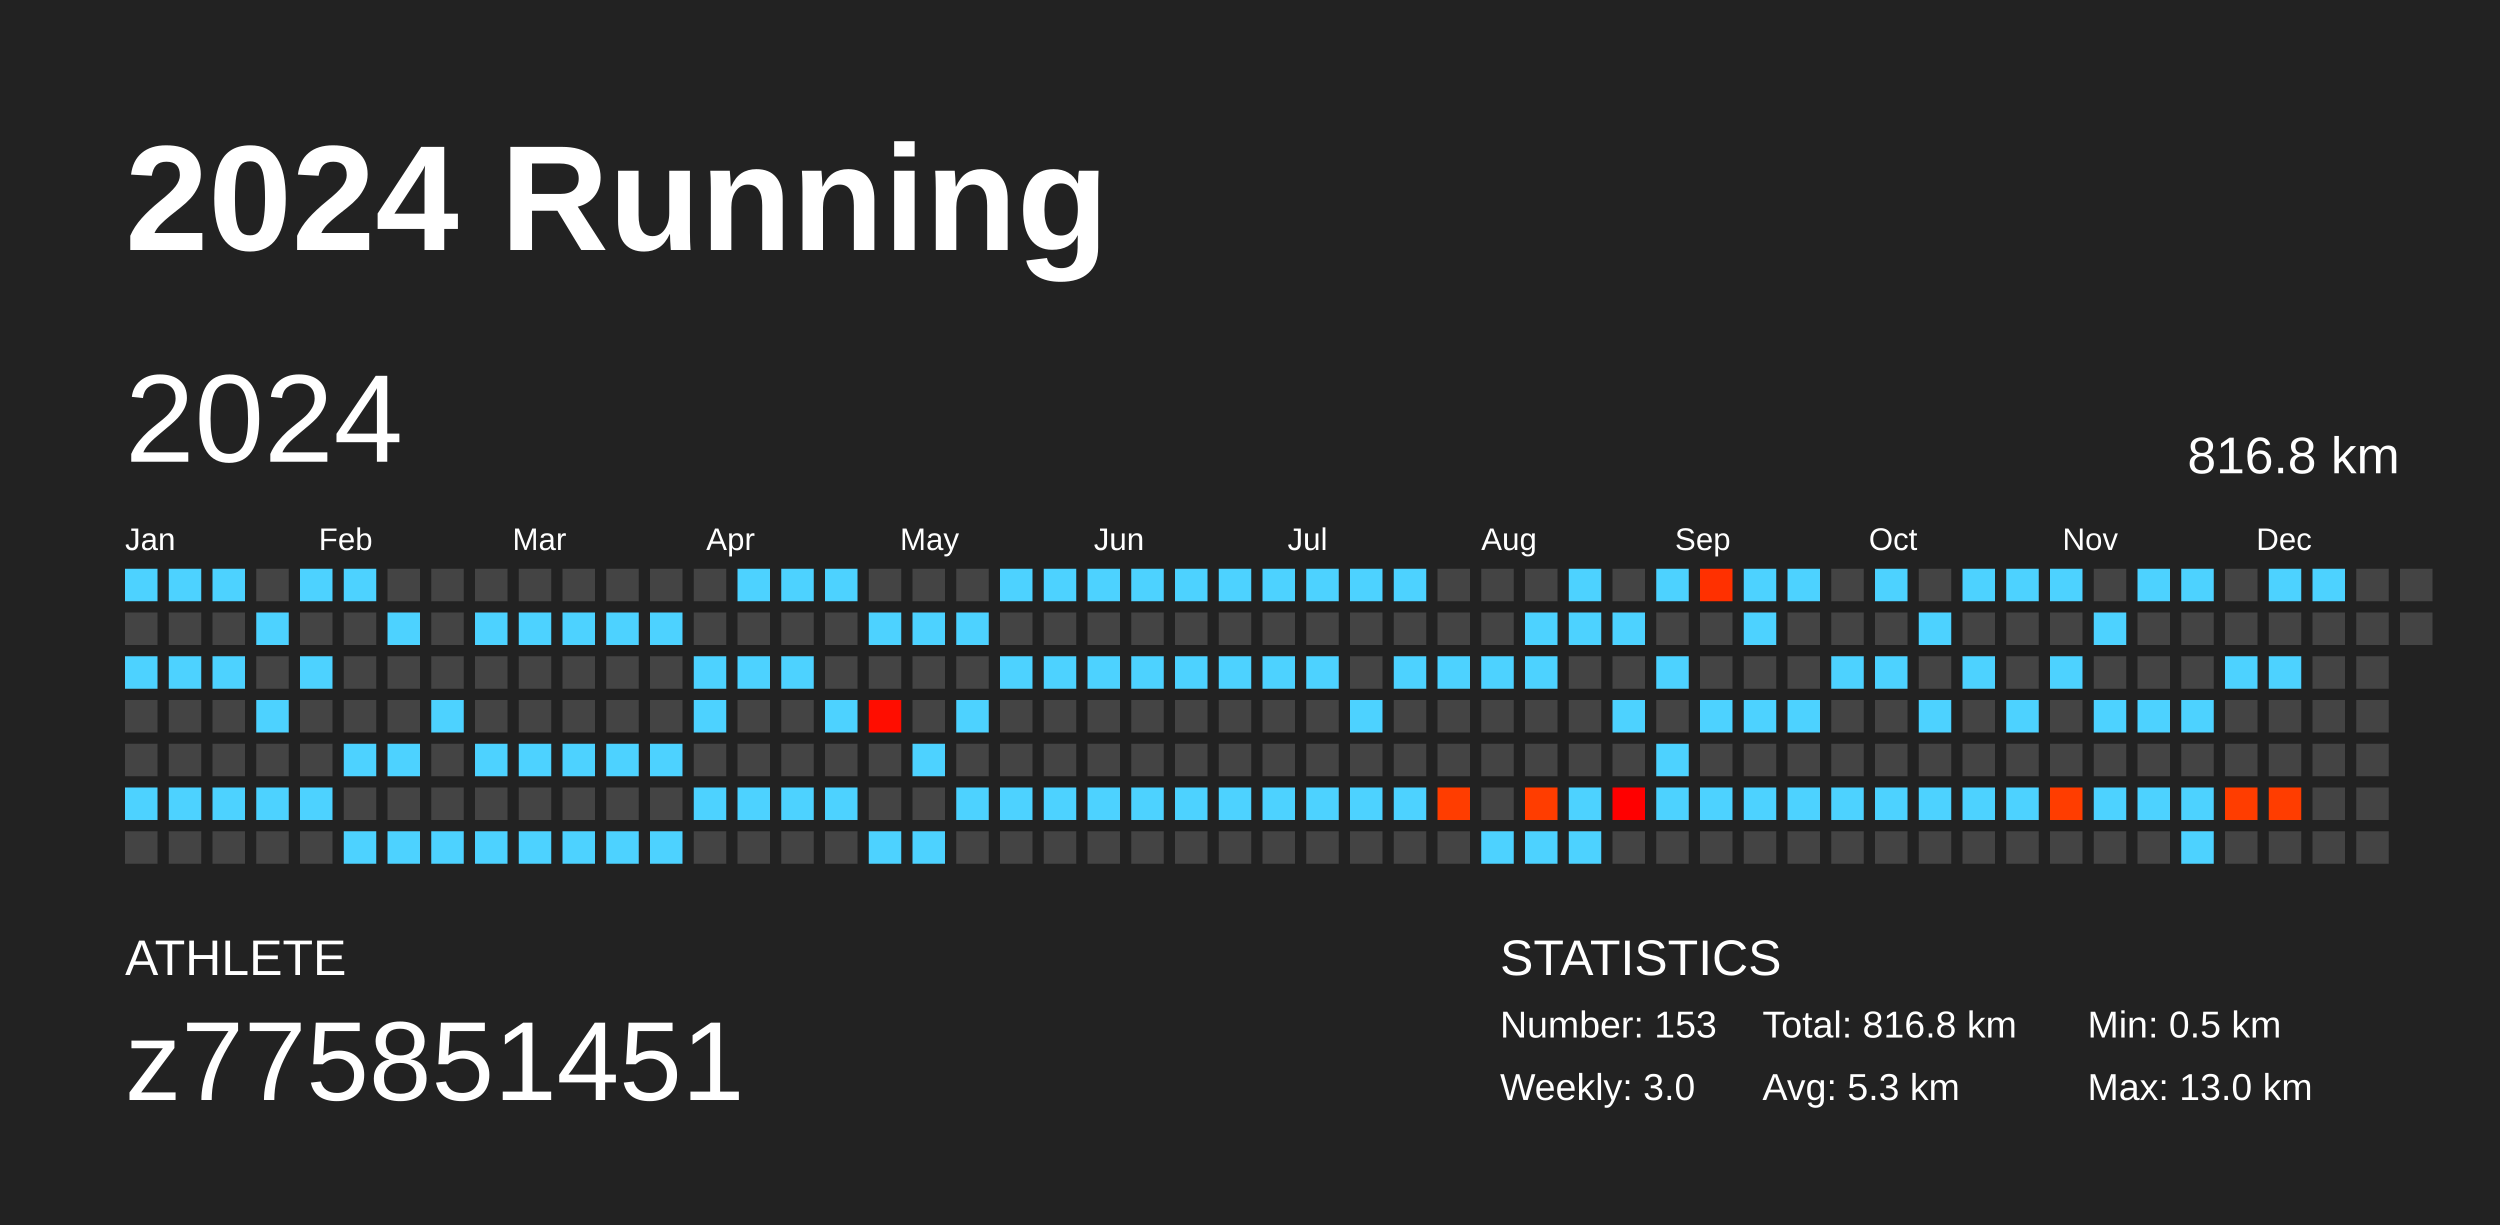
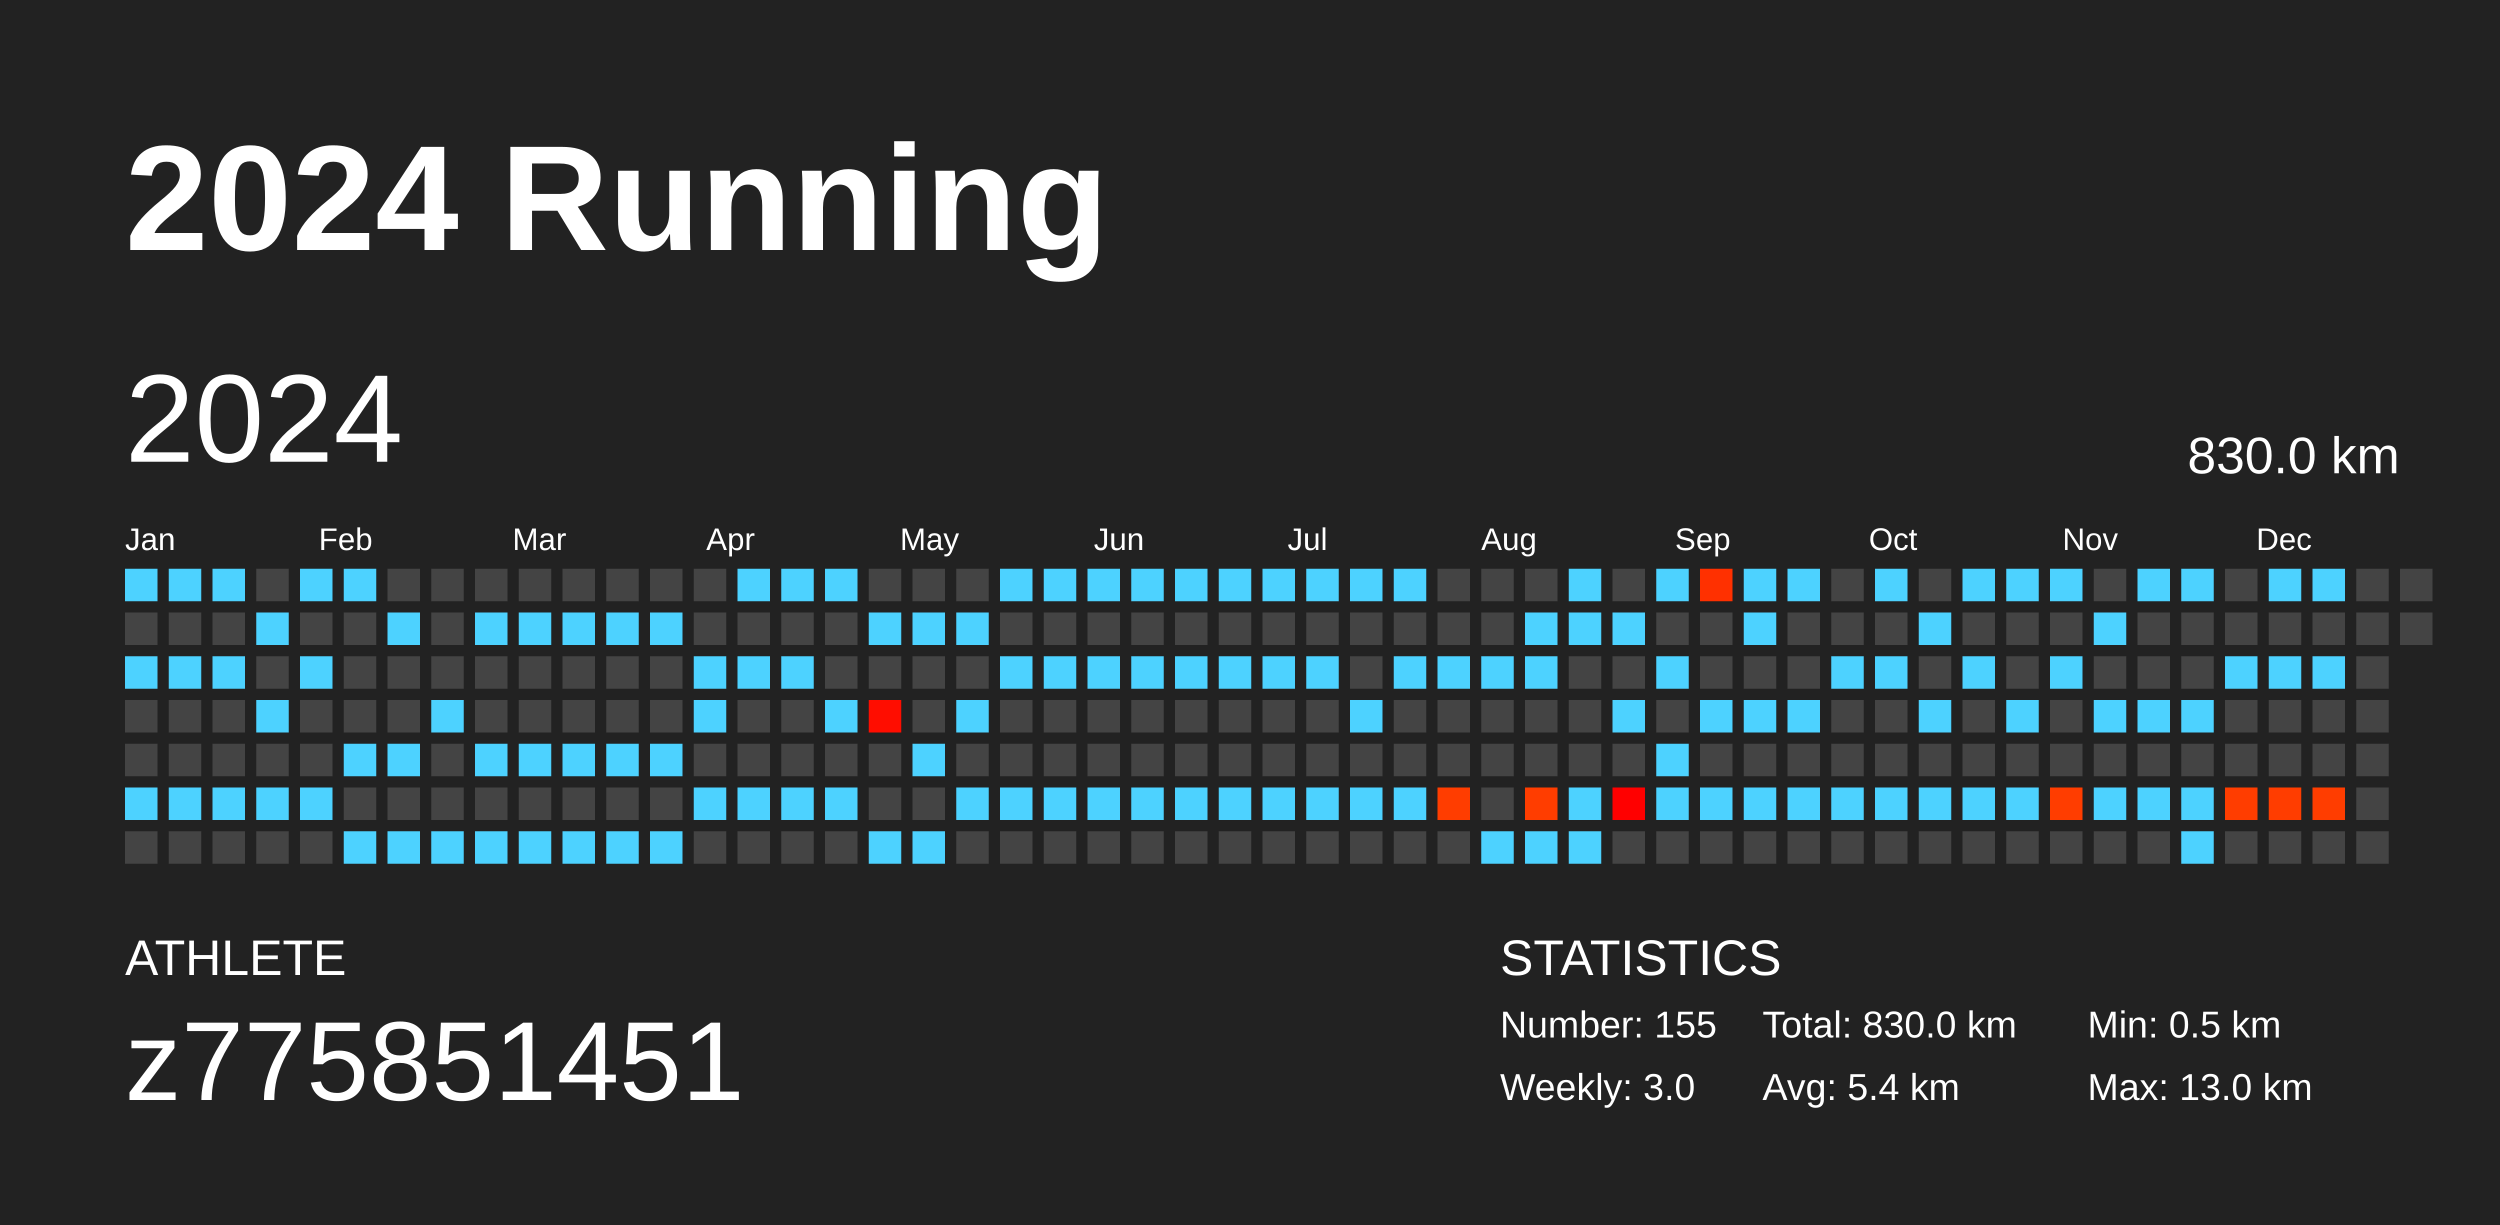
<svg xmlns="http://www.w3.org/2000/svg" baseProfile="full" height="98mm" version="1.1" viewBox="0,0,200,98" width="200mm">
  <defs />
  <rect fill="#222222" height="98" width="200" x="0" y="0" />
  <text fill="#FFFFFF" style="font-size:12px; font-family:Arial; font-weight:bold;" x="10" y="20">2024 Running</text>
  <text fill="#FFFFFF" style="font-size:4px; font-family:Arial" x="10" y="78">ATHLETE</text>
  <text fill="#FFFFFF" style="font-size:9px; font-family:Arial" x="10" y="88">z775851451</text>
  <text fill="#FFFFFF" style="font-size:4px; font-family:Arial" x="120" y="78">STATISTICS</text>
-   <text fill="#FFFFFF" style="font-size:3px; font-family:Arial" x="120" y="83">Number: 153</text>
+   <text fill="#FFFFFF" style="font-size:3px; font-family:Arial" x="120" y="83">Number: 155</text>
  <text fill="#FFFFFF" style="font-size:3px; font-family:Arial" x="120" y="88">Weekly: 3.0</text>
-   <text fill="#FFFFFF" style="font-size:3px; font-family:Arial" x="141" y="83">Total: 816.8 km</text>
-   <text fill="#FFFFFF" style="font-size:3px; font-family:Arial" x="141" y="88">Avg: 5.3 km</text>
+   <text fill="#FFFFFF" style="font-size:3px; font-family:Arial" x="141" y="83">Total: 830.0 km</text>
+   <text fill="#FFFFFF" style="font-size:3px; font-family:Arial" x="141" y="88">Avg: 5.4 km</text>
  <text fill="#FFFFFF" style="font-size:3px; font-family:Arial" x="167" y="83">Min: 0.5 km</text>
  <text fill="#FFFFFF" style="font-size:3px; font-family:Arial" x="167" y="88">Max: 13.0 km</text>
  <text dominant-baseline="hanging" fill="#FFFFFF" style="font-size:10.0px; font-family:Arial;" x="10" y="30">2024</text>
-   <text dominant-baseline="hanging" fill="#FFFFFF" style="font-size:4.125px; font-family:Arial;" x="175" y="35">816.8 km</text>
+   <text dominant-baseline="hanging" fill="#FFFFFF" style="font-size:4.125px; font-family:Arial;" x="175" y="35">830.0 km</text>
  <text fill="#FFFFFF" style="font-size:2.5px; font-family:Arial" x="10.0" y="44">Jan</text>
  <text fill="#FFFFFF" style="font-size:2.5px; font-family:Arial" x="25.5" y="44">Feb</text>
  <text fill="#FFFFFF" style="font-size:2.5px; font-family:Arial" x="41.0" y="44">Mar</text>
  <text fill="#FFFFFF" style="font-size:2.5px; font-family:Arial" x="56.5" y="44">Apr</text>
  <text fill="#FFFFFF" style="font-size:2.5px; font-family:Arial" x="72.0" y="44">May</text>
  <text fill="#FFFFFF" style="font-size:2.5px; font-family:Arial" x="87.5" y="44">Jun</text>
  <text fill="#FFFFFF" style="font-size:2.5px; font-family:Arial" x="103.0" y="44">Jul</text>
  <text fill="#FFFFFF" style="font-size:2.5px; font-family:Arial" x="118.5" y="44">Aug</text>
  <text fill="#FFFFFF" style="font-size:2.5px; font-family:Arial" x="134.0" y="44">Sep</text>
  <text fill="#FFFFFF" style="font-size:2.5px; font-family:Arial" x="149.5" y="44">Oct</text>
  <text fill="#FFFFFF" style="font-size:2.5px; font-family:Arial" x="165.0" y="44">Nov</text>
  <text fill="#FFFFFF" style="font-size:2.5px; font-family:Arial" x="180.5" y="44">Dec</text>
  <rect fill="#4dd2ff" height="2.6" width="2.6" x="10.0" y="45.5" />
  <rect fill="#444444" height="2.6" width="2.6" x="10.0" y="49.0" />
  <rect fill="#4dd2ff" height="2.6" width="2.6" x="10.0" y="52.5" />
  <rect fill="#444444" height="2.6" width="2.6" x="10.0" y="56.0" />
  <rect fill="#444444" height="2.6" width="2.6" x="10.0" y="59.5" />
  <rect fill="#4dd2ff" height="2.6" width="2.6" x="10.0" y="63.0" />
  <rect fill="#444444" height="2.6" width="2.6" x="10.0" y="66.5" />
  <rect fill="#4dd2ff" height="2.6" width="2.6" x="13.5" y="45.5" />
  <rect fill="#444444" height="2.6" width="2.6" x="13.5" y="49.0" />
  <rect fill="#4dd2ff" height="2.6" width="2.6" x="13.5" y="52.5" />
  <rect fill="#444444" height="2.6" width="2.6" x="13.5" y="56.0" />
  <rect fill="#444444" height="2.6" width="2.6" x="13.5" y="59.5" />
  <rect fill="#4dd2ff" height="2.6" width="2.6" x="13.5" y="63.0" />
  <rect fill="#444444" height="2.6" width="2.6" x="13.5" y="66.5" />
  <rect fill="#4dd2ff" height="2.6" width="2.6" x="17.0" y="45.5" />
  <rect fill="#444444" height="2.6" width="2.6" x="17.0" y="49.0" />
  <rect fill="#4dd2ff" height="2.6" width="2.6" x="17.0" y="52.5" />
  <rect fill="#444444" height="2.6" width="2.6" x="17.0" y="56.0" />
  <rect fill="#444444" height="2.6" width="2.6" x="17.0" y="59.5" />
  <rect fill="#4dd2ff" height="2.6" width="2.6" x="17.0" y="63.0" />
  <rect fill="#444444" height="2.6" width="2.6" x="17.0" y="66.5" />
  <rect fill="#444444" height="2.6" width="2.6" x="20.5" y="45.5" />
  <rect fill="#4dd2ff" height="2.6" width="2.6" x="20.5" y="49.0" />
  <rect fill="#444444" height="2.6" width="2.6" x="20.5" y="52.5" />
  <rect fill="#4dd2ff" height="2.6" width="2.6" x="20.5" y="56.0" />
  <rect fill="#444444" height="2.6" width="2.6" x="20.5" y="59.5" />
  <rect fill="#4dd2ff" height="2.6" width="2.6" x="20.5" y="63.0" />
  <rect fill="#444444" height="2.6" width="2.6" x="20.5" y="66.5" />
  <rect fill="#4dd2ff" height="2.6" width="2.6" x="24.0" y="45.5" />
  <rect fill="#444444" height="2.6" width="2.6" x="24.0" y="49.0" />
  <rect fill="#4dd2ff" height="2.6" width="2.6" x="24.0" y="52.5" />
  <rect fill="#444444" height="2.6" width="2.6" x="24.0" y="56.0" />
  <rect fill="#444444" height="2.6" width="2.6" x="24.0" y="59.5" />
  <rect fill="#4dd2ff" height="2.6" width="2.6" x="24.0" y="63.0" />
  <rect fill="#444444" height="2.6" width="2.6" x="24.0" y="66.5" />
  <rect fill="#4dd2ff" height="2.6" width="2.6" x="27.5" y="45.5" />
  <rect fill="#444444" height="2.6" width="2.6" x="27.5" y="49.0" />
  <rect fill="#444444" height="2.6" width="2.6" x="27.5" y="52.5" />
  <rect fill="#444444" height="2.6" width="2.6" x="27.5" y="56.0" />
  <rect fill="#4dd2ff" height="2.6" width="2.6" x="27.5" y="59.5" />
  <rect fill="#444444" height="2.6" width="2.6" x="27.5" y="63.0" />
  <rect fill="#4dd2ff" height="2.6" width="2.6" x="27.5" y="66.5" />
  <rect fill="#444444" height="2.6" width="2.6" x="31.0" y="45.5" />
  <rect fill="#4dd2ff" height="2.6" width="2.6" x="31.0" y="49.0" />
  <rect fill="#444444" height="2.6" width="2.6" x="31.0" y="52.5" />
  <rect fill="#444444" height="2.6" width="2.6" x="31.0" y="56.0" />
  <rect fill="#4dd2ff" height="2.6" width="2.6" x="31.0" y="59.5" />
  <rect fill="#444444" height="2.6" width="2.6" x="31.0" y="63.0" />
  <rect fill="#4dd2ff" height="2.6" width="2.6" x="31.0" y="66.5" />
  <rect fill="#444444" height="2.6" width="2.6" x="34.5" y="45.5" />
  <rect fill="#444444" height="2.6" width="2.6" x="34.5" y="49.0" />
  <rect fill="#444444" height="2.6" width="2.6" x="34.5" y="52.5" />
  <rect fill="#4dd2ff" height="2.6" width="2.6" x="34.5" y="56.0" />
  <rect fill="#444444" height="2.6" width="2.6" x="34.5" y="59.5" />
  <rect fill="#444444" height="2.6" width="2.6" x="34.5" y="63.0" />
  <rect fill="#4dd2ff" height="2.6" width="2.6" x="34.5" y="66.5" />
  <rect fill="#444444" height="2.6" width="2.6" x="38.0" y="45.5" />
  <rect fill="#4dd2ff" height="2.6" width="2.6" x="38.0" y="49.0" />
  <rect fill="#444444" height="2.6" width="2.6" x="38.0" y="52.5" />
  <rect fill="#444444" height="2.6" width="2.6" x="38.0" y="56.0" />
  <rect fill="#4dd2ff" height="2.6" width="2.6" x="38.0" y="59.5" />
  <rect fill="#444444" height="2.6" width="2.6" x="38.0" y="63.0" />
  <rect fill="#4dd2ff" height="2.6" width="2.6" x="38.0" y="66.5" />
  <rect fill="#444444" height="2.6" width="2.6" x="41.5" y="45.5" />
  <rect fill="#4dd2ff" height="2.6" width="2.6" x="41.5" y="49.0" />
  <rect fill="#444444" height="2.6" width="2.6" x="41.5" y="52.5" />
  <rect fill="#444444" height="2.6" width="2.6" x="41.5" y="56.0" />
  <rect fill="#4dd2ff" height="2.6" width="2.6" x="41.5" y="59.5" />
  <rect fill="#444444" height="2.6" width="2.6" x="41.5" y="63.0" />
  <rect fill="#4dd2ff" height="2.6" width="2.6" x="41.5" y="66.5" />
  <rect fill="#444444" height="2.6" width="2.6" x="45.0" y="45.5" />
  <rect fill="#4dd2ff" height="2.6" width="2.6" x="45.0" y="49.0" />
  <rect fill="#444444" height="2.6" width="2.6" x="45.0" y="52.5" />
  <rect fill="#444444" height="2.6" width="2.6" x="45.0" y="56.0" />
  <rect fill="#4dd2ff" height="2.6" width="2.6" x="45.0" y="59.5" />
  <rect fill="#444444" height="2.6" width="2.6" x="45.0" y="63.0" />
  <rect fill="#4dd2ff" height="2.6" width="2.6" x="45.0" y="66.5" />
  <rect fill="#444444" height="2.6" width="2.6" x="48.5" y="45.5" />
  <rect fill="#4dd2ff" height="2.6" width="2.6" x="48.5" y="49.0" />
  <rect fill="#444444" height="2.6" width="2.6" x="48.5" y="52.5" />
  <rect fill="#444444" height="2.6" width="2.6" x="48.5" y="56.0" />
  <rect fill="#4dd2ff" height="2.6" width="2.6" x="48.5" y="59.5" />
  <rect fill="#444444" height="2.6" width="2.6" x="48.5" y="63.0" />
  <rect fill="#4dd2ff" height="2.6" width="2.6" x="48.5" y="66.5" />
  <rect fill="#444444" height="2.6" width="2.6" x="52.0" y="45.5" />
  <rect fill="#4dd2ff" height="2.6" width="2.6" x="52.0" y="49.0" />
  <rect fill="#444444" height="2.6" width="2.6" x="52.0" y="52.5" />
  <rect fill="#444444" height="2.6" width="2.6" x="52.0" y="56.0" />
  <rect fill="#4dd2ff" height="2.6" width="2.6" x="52.0" y="59.5" />
  <rect fill="#444444" height="2.6" width="2.6" x="52.0" y="63.0" />
  <rect fill="#4dd2ff" height="2.6" width="2.6" x="52.0" y="66.5" />
  <rect fill="#444444" height="2.6" width="2.6" x="55.5" y="45.5" />
  <rect fill="#444444" height="2.6" width="2.6" x="55.5" y="49.0" />
  <rect fill="#4dd2ff" height="2.6" width="2.6" x="55.5" y="52.5" />
  <rect fill="#4dd2ff" height="2.6" width="2.6" x="55.5" y="56.0" />
  <rect fill="#444444" height="2.6" width="2.6" x="55.5" y="59.5" />
  <rect fill="#4dd2ff" height="2.6" width="2.6" x="55.5" y="63.0" />
  <rect fill="#444444" height="2.6" width="2.6" x="55.5" y="66.5" />
  <rect fill="#4dd2ff" height="2.6" width="2.6" x="59.0" y="45.5" />
  <rect fill="#444444" height="2.6" width="2.6" x="59.0" y="49.0" />
  <rect fill="#4dd2ff" height="2.6" width="2.6" x="59.0" y="52.5" />
  <rect fill="#444444" height="2.6" width="2.6" x="59.0" y="56.0" />
  <rect fill="#444444" height="2.6" width="2.6" x="59.0" y="59.5" />
  <rect fill="#4dd2ff" height="2.6" width="2.6" x="59.0" y="63.0" />
  <rect fill="#444444" height="2.6" width="2.6" x="59.0" y="66.5" />
  <rect fill="#4dd2ff" height="2.6" width="2.6" x="62.5" y="45.5" />
  <rect fill="#444444" height="2.6" width="2.6" x="62.5" y="49.0" />
  <rect fill="#4dd2ff" height="2.6" width="2.6" x="62.5" y="52.5" />
  <rect fill="#444444" height="2.6" width="2.6" x="62.5" y="56.0" />
  <rect fill="#444444" height="2.6" width="2.6" x="62.5" y="59.5" />
  <rect fill="#4dd2ff" height="2.6" width="2.6" x="62.5" y="63.0" />
  <rect fill="#444444" height="2.6" width="2.6" x="62.5" y="66.5" />
  <rect fill="#4dd2ff" height="2.6" width="2.6" x="66.0" y="45.5" />
  <rect fill="#444444" height="2.6" width="2.6" x="66.0" y="49.0" />
  <rect fill="#444444" height="2.6" width="2.6" x="66.0" y="52.5" />
  <rect fill="#4dd2ff" height="2.6" width="2.6" x="66.0" y="56.0" />
  <rect fill="#444444" height="2.6" width="2.6" x="66.0" y="59.5" />
  <rect fill="#4dd2ff" height="2.6" width="2.6" x="66.0" y="63.0" />
  <rect fill="#444444" height="2.6" width="2.6" x="66.0" y="66.5" />
  <rect fill="#444444" height="2.6" width="2.6" x="69.5" y="45.5" />
  <rect fill="#4dd2ff" height="2.6" width="2.6" x="69.5" y="49.0" />
  <rect fill="#444444" height="2.6" width="2.6" x="69.5" y="52.5" />
  <rect fill="#ff0d00" height="2.6" width="2.6" x="69.5" y="56.0" />
  <rect fill="#444444" height="2.6" width="2.6" x="69.5" y="59.5" />
  <rect fill="#444444" height="2.6" width="2.6" x="69.5" y="63.0" />
  <rect fill="#4dd2ff" height="2.6" width="2.6" x="69.5" y="66.5" />
  <rect fill="#444444" height="2.6" width="2.6" x="73.0" y="45.5" />
  <rect fill="#4dd2ff" height="2.6" width="2.6" x="73.0" y="49.0" />
  <rect fill="#444444" height="2.6" width="2.6" x="73.0" y="52.5" />
  <rect fill="#444444" height="2.6" width="2.6" x="73.0" y="56.0" />
  <rect fill="#4dd2ff" height="2.6" width="2.6" x="73.0" y="59.5" />
  <rect fill="#444444" height="2.6" width="2.6" x="73.0" y="63.0" />
  <rect fill="#4dd2ff" height="2.6" width="2.6" x="73.0" y="66.5" />
  <rect fill="#444444" height="2.6" width="2.6" x="76.5" y="45.5" />
  <rect fill="#4dd2ff" height="2.6" width="2.6" x="76.5" y="49.0" />
  <rect fill="#444444" height="2.6" width="2.6" x="76.5" y="52.5" />
  <rect fill="#4dd2ff" height="2.6" width="2.6" x="76.5" y="56.0" />
  <rect fill="#444444" height="2.6" width="2.6" x="76.5" y="59.5" />
  <rect fill="#4dd2ff" height="2.6" width="2.6" x="76.5" y="63.0" />
  <rect fill="#444444" height="2.6" width="2.6" x="76.5" y="66.5" />
  <rect fill="#4dd2ff" height="2.6" width="2.6" x="80.0" y="45.5" />
  <rect fill="#444444" height="2.6" width="2.6" x="80.0" y="49.0" />
  <rect fill="#4dd2ff" height="2.6" width="2.6" x="80.0" y="52.5" />
  <rect fill="#444444" height="2.6" width="2.6" x="80.0" y="56.0" />
  <rect fill="#444444" height="2.6" width="2.6" x="80.0" y="59.5" />
  <rect fill="#4dd2ff" height="2.6" width="2.6" x="80.0" y="63.0" />
  <rect fill="#444444" height="2.6" width="2.6" x="80.0" y="66.5" />
  <rect fill="#4dd2ff" height="2.6" width="2.6" x="83.5" y="45.5" />
  <rect fill="#444444" height="2.6" width="2.6" x="83.5" y="49.0" />
  <rect fill="#4dd2ff" height="2.6" width="2.6" x="83.5" y="52.5" />
  <rect fill="#444444" height="2.6" width="2.6" x="83.5" y="56.0" />
  <rect fill="#444444" height="2.6" width="2.6" x="83.5" y="59.5" />
  <rect fill="#4dd2ff" height="2.6" width="2.6" x="83.5" y="63.0" />
  <rect fill="#444444" height="2.6" width="2.6" x="83.5" y="66.5" />
  <rect fill="#4dd2ff" height="2.6" width="2.6" x="87.0" y="45.5" />
  <rect fill="#444444" height="2.6" width="2.6" x="87.0" y="49.0" />
  <rect fill="#4dd2ff" height="2.6" width="2.6" x="87.0" y="52.5" />
  <rect fill="#444444" height="2.6" width="2.6" x="87.0" y="56.0" />
  <rect fill="#444444" height="2.6" width="2.6" x="87.0" y="59.5" />
  <rect fill="#4dd2ff" height="2.6" width="2.6" x="87.0" y="63.0" />
  <rect fill="#444444" height="2.6" width="2.6" x="87.0" y="66.5" />
  <rect fill="#4dd2ff" height="2.6" width="2.6" x="90.5" y="45.5" />
  <rect fill="#444444" height="2.6" width="2.6" x="90.5" y="49.0" />
  <rect fill="#4dd2ff" height="2.6" width="2.6" x="90.5" y="52.5" />
  <rect fill="#444444" height="2.6" width="2.6" x="90.5" y="56.0" />
  <rect fill="#444444" height="2.6" width="2.6" x="90.5" y="59.5" />
  <rect fill="#4dd2ff" height="2.6" width="2.6" x="90.5" y="63.0" />
  <rect fill="#444444" height="2.6" width="2.6" x="90.5" y="66.5" />
  <rect fill="#4dd2ff" height="2.6" width="2.6" x="94.0" y="45.5" />
  <rect fill="#444444" height="2.6" width="2.6" x="94.0" y="49.0" />
  <rect fill="#4dd2ff" height="2.6" width="2.6" x="94.0" y="52.5" />
  <rect fill="#444444" height="2.6" width="2.6" x="94.0" y="56.0" />
  <rect fill="#444444" height="2.6" width="2.6" x="94.0" y="59.5" />
  <rect fill="#4dd2ff" height="2.6" width="2.6" x="94.0" y="63.0" />
  <rect fill="#444444" height="2.6" width="2.6" x="94.0" y="66.5" />
  <rect fill="#4dd2ff" height="2.6" width="2.6" x="97.5" y="45.5" />
  <rect fill="#444444" height="2.6" width="2.6" x="97.5" y="49.0" />
  <rect fill="#4dd2ff" height="2.6" width="2.6" x="97.5" y="52.5" />
  <rect fill="#444444" height="2.6" width="2.6" x="97.5" y="56.0" />
  <rect fill="#444444" height="2.6" width="2.6" x="97.5" y="59.5" />
  <rect fill="#4dd2ff" height="2.6" width="2.6" x="97.5" y="63.0" />
  <rect fill="#444444" height="2.6" width="2.6" x="97.5" y="66.5" />
  <rect fill="#4dd2ff" height="2.6" width="2.6" x="101.0" y="45.5" />
  <rect fill="#444444" height="2.6" width="2.6" x="101.0" y="49.0" />
  <rect fill="#4dd2ff" height="2.6" width="2.6" x="101.0" y="52.5" />
  <rect fill="#444444" height="2.6" width="2.6" x="101.0" y="56.0" />
  <rect fill="#444444" height="2.6" width="2.6" x="101.0" y="59.5" />
  <rect fill="#4dd2ff" height="2.6" width="2.6" x="101.0" y="63.0" />
  <rect fill="#444444" height="2.6" width="2.6" x="101.0" y="66.5" />
  <rect fill="#4dd2ff" height="2.6" width="2.6" x="104.5" y="45.5" />
  <rect fill="#444444" height="2.6" width="2.6" x="104.5" y="49.0" />
  <rect fill="#4dd2ff" height="2.6" width="2.6" x="104.5" y="52.5" />
  <rect fill="#444444" height="2.6" width="2.6" x="104.5" y="56.0" />
  <rect fill="#444444" height="2.6" width="2.6" x="104.5" y="59.5" />
  <rect fill="#4dd2ff" height="2.6" width="2.6" x="104.5" y="63.0" />
  <rect fill="#444444" height="2.6" width="2.6" x="104.5" y="66.5" />
  <rect fill="#4dd2ff" height="2.6" width="2.6" x="108.0" y="45.5" />
  <rect fill="#444444" height="2.6" width="2.6" x="108.0" y="49.0" />
  <rect fill="#444444" height="2.6" width="2.6" x="108.0" y="52.5" />
  <rect fill="#4dd2ff" height="2.6" width="2.6" x="108.0" y="56.0" />
  <rect fill="#444444" height="2.6" width="2.6" x="108.0" y="59.5" />
  <rect fill="#4dd2ff" height="2.6" width="2.6" x="108.0" y="63.0" />
  <rect fill="#444444" height="2.6" width="2.6" x="108.0" y="66.5" />
  <rect fill="#4dd2ff" height="2.6" width="2.6" x="111.5" y="45.5" />
  <rect fill="#444444" height="2.6" width="2.6" x="111.5" y="49.0" />
  <rect fill="#4dd2ff" height="2.6" width="2.6" x="111.5" y="52.5" />
  <rect fill="#444444" height="2.6" width="2.6" x="111.5" y="56.0" />
  <rect fill="#444444" height="2.6" width="2.6" x="111.5" y="59.5" />
  <rect fill="#4dd2ff" height="2.6" width="2.6" x="111.5" y="63.0" />
  <rect fill="#444444" height="2.6" width="2.6" x="111.5" y="66.5" />
  <rect fill="#444444" height="2.6" width="2.6" x="115.0" y="45.5" />
  <rect fill="#444444" height="2.6" width="2.6" x="115.0" y="49.0" />
  <rect fill="#4dd2ff" height="2.6" width="2.6" x="115.0" y="52.5" />
  <rect fill="#444444" height="2.6" width="2.6" x="115.0" y="56.0" />
  <rect fill="#444444" height="2.6" width="2.6" x="115.0" y="59.5" />
  <rect fill="#ff3d00" height="2.6" width="2.6" x="115.0" y="63.0" />
  <rect fill="#444444" height="2.6" width="2.6" x="115.0" y="66.5" />
  <rect fill="#444444" height="2.6" width="2.6" x="118.5" y="45.5" />
  <rect fill="#444444" height="2.6" width="2.6" x="118.5" y="49.0" />
  <rect fill="#4dd2ff" height="2.6" width="2.6" x="118.5" y="52.5" />
  <rect fill="#444444" height="2.6" width="2.6" x="118.5" y="56.0" />
  <rect fill="#444444" height="2.6" width="2.6" x="118.5" y="59.5" />
  <rect fill="#444444" height="2.6" width="2.6" x="118.5" y="63.0" />
  <rect fill="#4dd2ff" height="2.6" width="2.6" x="118.5" y="66.5" />
  <rect fill="#444444" height="2.6" width="2.6" x="122.0" y="45.5" />
  <rect fill="#4dd2ff" height="2.6" width="2.6" x="122.0" y="49.0" />
  <rect fill="#4dd2ff" height="2.6" width="2.6" x="122.0" y="52.5" />
  <rect fill="#444444" height="2.6" width="2.6" x="122.0" y="56.0" />
  <rect fill="#444444" height="2.6" width="2.6" x="122.0" y="59.5" />
  <rect fill="#ff3d00" height="2.6" width="2.6" x="122.0" y="63.0" />
  <rect fill="#4dd2ff" height="2.6" width="2.6" x="122.0" y="66.5" />
  <rect fill="#4dd2ff" height="2.6" width="2.6" x="125.5" y="45.5" />
  <rect fill="#4dd2ff" height="2.6" width="2.6" x="125.5" y="49.0" />
  <rect fill="#444444" height="2.6" width="2.6" x="125.5" y="52.5" />
  <rect fill="#444444" height="2.6" width="2.6" x="125.5" y="56.0" />
  <rect fill="#444444" height="2.6" width="2.6" x="125.5" y="59.5" />
  <rect fill="#4dd2ff" height="2.6" width="2.6" x="125.5" y="63.0" />
  <rect fill="#4dd2ff" height="2.6" width="2.6" x="125.5" y="66.5" />
  <rect fill="#444444" height="2.6" width="2.6" x="129.0" y="45.5" />
  <rect fill="#4dd2ff" height="2.6" width="2.6" x="129.0" y="49.0" />
  <rect fill="#444444" height="2.6" width="2.6" x="129.0" y="52.5" />
  <rect fill="#4dd2ff" height="2.6" width="2.6" x="129.0" y="56.0" />
  <rect fill="#444444" height="2.6" width="2.6" x="129.0" y="59.5" />
  <rect fill="#ff0000" height="2.6" width="2.6" x="129.0" y="63.0" />
  <rect fill="#444444" height="2.6" width="2.6" x="129.0" y="66.5" />
  <rect fill="#4dd2ff" height="2.6" width="2.6" x="132.5" y="45.5" />
  <rect fill="#444444" height="2.6" width="2.6" x="132.5" y="49.0" />
  <rect fill="#4dd2ff" height="2.6" width="2.6" x="132.5" y="52.5" />
  <rect fill="#444444" height="2.6" width="2.6" x="132.5" y="56.0" />
  <rect fill="#4dd2ff" height="2.6" width="2.6" x="132.5" y="59.5" />
  <rect fill="#4dd2ff" height="2.6" width="2.6" x="132.5" y="63.0" />
  <rect fill="#444444" height="2.6" width="2.6" x="132.5" y="66.5" />
  <rect fill="#ff3000" height="2.6" width="2.6" x="136.0" y="45.5" />
  <rect fill="#444444" height="2.6" width="2.6" x="136.0" y="49.0" />
  <rect fill="#444444" height="2.6" width="2.6" x="136.0" y="52.5" />
  <rect fill="#4dd2ff" height="2.6" width="2.6" x="136.0" y="56.0" />
  <rect fill="#444444" height="2.6" width="2.6" x="136.0" y="59.5" />
  <rect fill="#4dd2ff" height="2.6" width="2.6" x="136.0" y="63.0" />
  <rect fill="#444444" height="2.6" width="2.6" x="136.0" y="66.5" />
  <rect fill="#4dd2ff" height="2.6" width="2.6" x="139.5" y="45.5" />
  <rect fill="#4dd2ff" height="2.6" width="2.6" x="139.5" y="49.0" />
  <rect fill="#444444" height="2.6" width="2.6" x="139.5" y="52.5" />
  <rect fill="#4dd2ff" height="2.6" width="2.6" x="139.5" y="56.0" />
  <rect fill="#444444" height="2.6" width="2.6" x="139.5" y="59.5" />
  <rect fill="#4dd2ff" height="2.6" width="2.6" x="139.5" y="63.0" />
  <rect fill="#444444" height="2.6" width="2.6" x="139.5" y="66.5" />
  <rect fill="#4dd2ff" height="2.6" width="2.6" x="143.0" y="45.5" />
  <rect fill="#444444" height="2.6" width="2.6" x="143.0" y="49.0" />
  <rect fill="#444444" height="2.6" width="2.6" x="143.0" y="52.5" />
  <rect fill="#4dd2ff" height="2.6" width="2.6" x="143.0" y="56.0" />
  <rect fill="#444444" height="2.6" width="2.6" x="143.0" y="59.5" />
  <rect fill="#4dd2ff" height="2.6" width="2.6" x="143.0" y="63.0" />
  <rect fill="#444444" height="2.6" width="2.6" x="143.0" y="66.5" />
  <rect fill="#444444" height="2.6" width="2.6" x="146.5" y="45.5" />
  <rect fill="#444444" height="2.6" width="2.6" x="146.5" y="49.0" />
  <rect fill="#4dd2ff" height="2.6" width="2.6" x="146.5" y="52.5" />
  <rect fill="#444444" height="2.6" width="2.6" x="146.5" y="56.0" />
  <rect fill="#444444" height="2.6" width="2.6" x="146.5" y="59.5" />
  <rect fill="#4dd2ff" height="2.6" width="2.6" x="146.5" y="63.0" />
  <rect fill="#444444" height="2.6" width="2.6" x="146.5" y="66.5" />
  <rect fill="#4dd2ff" height="2.6" width="2.6" x="150.0" y="45.5" />
  <rect fill="#444444" height="2.6" width="2.6" x="150.0" y="49.0" />
  <rect fill="#4dd2ff" height="2.6" width="2.6" x="150.0" y="52.5" />
  <rect fill="#444444" height="2.6" width="2.6" x="150.0" y="56.0" />
  <rect fill="#444444" height="2.6" width="2.6" x="150.0" y="59.5" />
  <rect fill="#4dd2ff" height="2.6" width="2.6" x="150.0" y="63.0" />
  <rect fill="#444444" height="2.6" width="2.6" x="150.0" y="66.5" />
  <rect fill="#444444" height="2.6" width="2.6" x="153.5" y="45.5" />
  <rect fill="#4dd2ff" height="2.6" width="2.6" x="153.5" y="49.0" />
  <rect fill="#444444" height="2.6" width="2.6" x="153.5" y="52.5" />
  <rect fill="#4dd2ff" height="2.6" width="2.6" x="153.5" y="56.0" />
  <rect fill="#444444" height="2.6" width="2.6" x="153.5" y="59.5" />
  <rect fill="#4dd2ff" height="2.6" width="2.6" x="153.5" y="63.0" />
  <rect fill="#444444" height="2.6" width="2.6" x="153.5" y="66.5" />
  <rect fill="#4dd2ff" height="2.6" width="2.6" x="157.0" y="45.5" />
  <rect fill="#444444" height="2.6" width="2.6" x="157.0" y="49.0" />
  <rect fill="#4dd2ff" height="2.6" width="2.6" x="157.0" y="52.5" />
  <rect fill="#444444" height="2.6" width="2.6" x="157.0" y="56.0" />
  <rect fill="#444444" height="2.6" width="2.6" x="157.0" y="59.5" />
  <rect fill="#4dd2ff" height="2.6" width="2.6" x="157.0" y="63.0" />
  <rect fill="#444444" height="2.6" width="2.6" x="157.0" y="66.5" />
  <rect fill="#4dd2ff" height="2.6" width="2.6" x="160.5" y="45.5" />
  <rect fill="#444444" height="2.6" width="2.6" x="160.5" y="49.0" />
  <rect fill="#444444" height="2.6" width="2.6" x="160.5" y="52.5" />
  <rect fill="#4dd2ff" height="2.6" width="2.6" x="160.5" y="56.0" />
  <rect fill="#444444" height="2.6" width="2.6" x="160.5" y="59.5" />
  <rect fill="#4dd2ff" height="2.6" width="2.6" x="160.5" y="63.0" />
  <rect fill="#444444" height="2.6" width="2.6" x="160.5" y="66.5" />
  <rect fill="#4dd2ff" height="2.6" width="2.6" x="164.0" y="45.5" />
  <rect fill="#444444" height="2.6" width="2.6" x="164.0" y="49.0" />
  <rect fill="#4dd2ff" height="2.6" width="2.6" x="164.0" y="52.5" />
  <rect fill="#444444" height="2.6" width="2.6" x="164.0" y="56.0" />
  <rect fill="#444444" height="2.6" width="2.6" x="164.0" y="59.5" />
  <rect fill="#ff3d00" height="2.6" width="2.6" x="164.0" y="63.0" />
  <rect fill="#444444" height="2.6" width="2.6" x="164.0" y="66.5" />
  <rect fill="#444444" height="2.6" width="2.6" x="167.5" y="45.5" />
  <rect fill="#4dd2ff" height="2.6" width="2.6" x="167.5" y="49.0" />
  <rect fill="#444444" height="2.6" width="2.6" x="167.5" y="52.5" />
  <rect fill="#4dd2ff" height="2.6" width="2.6" x="167.5" y="56.0" />
  <rect fill="#444444" height="2.6" width="2.6" x="167.5" y="59.5" />
  <rect fill="#4dd2ff" height="2.6" width="2.6" x="167.5" y="63.0" />
  <rect fill="#444444" height="2.6" width="2.6" x="167.5" y="66.5" />
  <rect fill="#4dd2ff" height="2.6" width="2.6" x="171.0" y="45.5" />
  <rect fill="#444444" height="2.6" width="2.6" x="171.0" y="49.0" />
  <rect fill="#444444" height="2.6" width="2.6" x="171.0" y="52.5" />
  <rect fill="#4dd2ff" height="2.6" width="2.6" x="171.0" y="56.0" />
  <rect fill="#444444" height="2.6" width="2.6" x="171.0" y="59.5" />
  <rect fill="#4dd2ff" height="2.6" width="2.6" x="171.0" y="63.0" />
  <rect fill="#444444" height="2.6" width="2.6" x="171.0" y="66.5" />
  <rect fill="#4dd2ff" height="2.6" width="2.6" x="174.5" y="45.5" />
  <rect fill="#444444" height="2.6" width="2.6" x="174.5" y="49.0" />
  <rect fill="#444444" height="2.6" width="2.6" x="174.5" y="52.5" />
  <rect fill="#4dd2ff" height="2.6" width="2.6" x="174.5" y="56.0" />
  <rect fill="#444444" height="2.6" width="2.6" x="174.5" y="59.5" />
  <rect fill="#4dd2ff" height="2.6" width="2.6" x="174.5" y="63.0" />
  <rect fill="#4dd2ff" height="2.6" width="2.6" x="174.5" y="66.5" />
  <rect fill="#444444" height="2.6" width="2.6" x="178.0" y="45.5" />
  <rect fill="#444444" height="2.6" width="2.6" x="178.0" y="49.0" />
  <rect fill="#4dd2ff" height="2.6" width="2.6" x="178.0" y="52.5" />
  <rect fill="#444444" height="2.6" width="2.6" x="178.0" y="56.0" />
  <rect fill="#444444" height="2.6" width="2.6" x="178.0" y="59.5" />
  <rect fill="#ff3d00" height="2.6" width="2.6" x="178.0" y="63.0" />
  <rect fill="#444444" height="2.6" width="2.6" x="178.0" y="66.5" />
  <rect fill="#4dd2ff" height="2.6" width="2.6" x="181.5" y="45.5" />
  <rect fill="#444444" height="2.6" width="2.6" x="181.5" y="49.0" />
  <rect fill="#4dd2ff" height="2.6" width="2.6" x="181.5" y="52.5" />
  <rect fill="#444444" height="2.6" width="2.6" x="181.5" y="56.0" />
  <rect fill="#444444" height="2.6" width="2.6" x="181.5" y="59.5" />
  <rect fill="#ff3d00" height="2.6" width="2.6" x="181.5" y="63.0" />
  <rect fill="#444444" height="2.6" width="2.6" x="181.5" y="66.5" />
  <rect fill="#4dd2ff" height="2.6" width="2.6" x="185.0" y="45.5" />
  <rect fill="#444444" height="2.6" width="2.6" x="185.0" y="49.0" />
-   <rect fill="#444444" height="2.6" width="2.6" x="185.0" y="52.5" />
+   <rect fill="#4dd2ff" height="2.6" width="2.6" x="185.0" y="52.5" />
  <rect fill="#444444" height="2.6" width="2.6" x="185.0" y="56.0" />
  <rect fill="#444444" height="2.6" width="2.6" x="185.0" y="59.5" />
-   <rect fill="#444444" height="2.6" width="2.6" x="185.0" y="63.0" />
+   <rect fill="#ff3d00" height="2.6" width="2.6" x="185.0" y="63.0" />
  <rect fill="#444444" height="2.6" width="2.6" x="185.0" y="66.5" />
  <rect fill="#444444" height="2.6" width="2.6" x="188.5" y="45.5" />
  <rect fill="#444444" height="2.6" width="2.6" x="188.5" y="49.0" />
  <rect fill="#444444" height="2.6" width="2.6" x="188.5" y="52.5" />
  <rect fill="#444444" height="2.6" width="2.6" x="188.5" y="56.0" />
  <rect fill="#444444" height="2.6" width="2.6" x="188.5" y="59.5" />
  <rect fill="#444444" height="2.6" width="2.6" x="188.5" y="63.0" />
  <rect fill="#444444" height="2.6" width="2.6" x="188.5" y="66.5" />
  <rect fill="#444444" height="2.6" width="2.6" x="192.0" y="45.5" />
  <rect fill="#444444" height="2.6" width="2.6" x="192.0" y="49.0" />
</svg>
